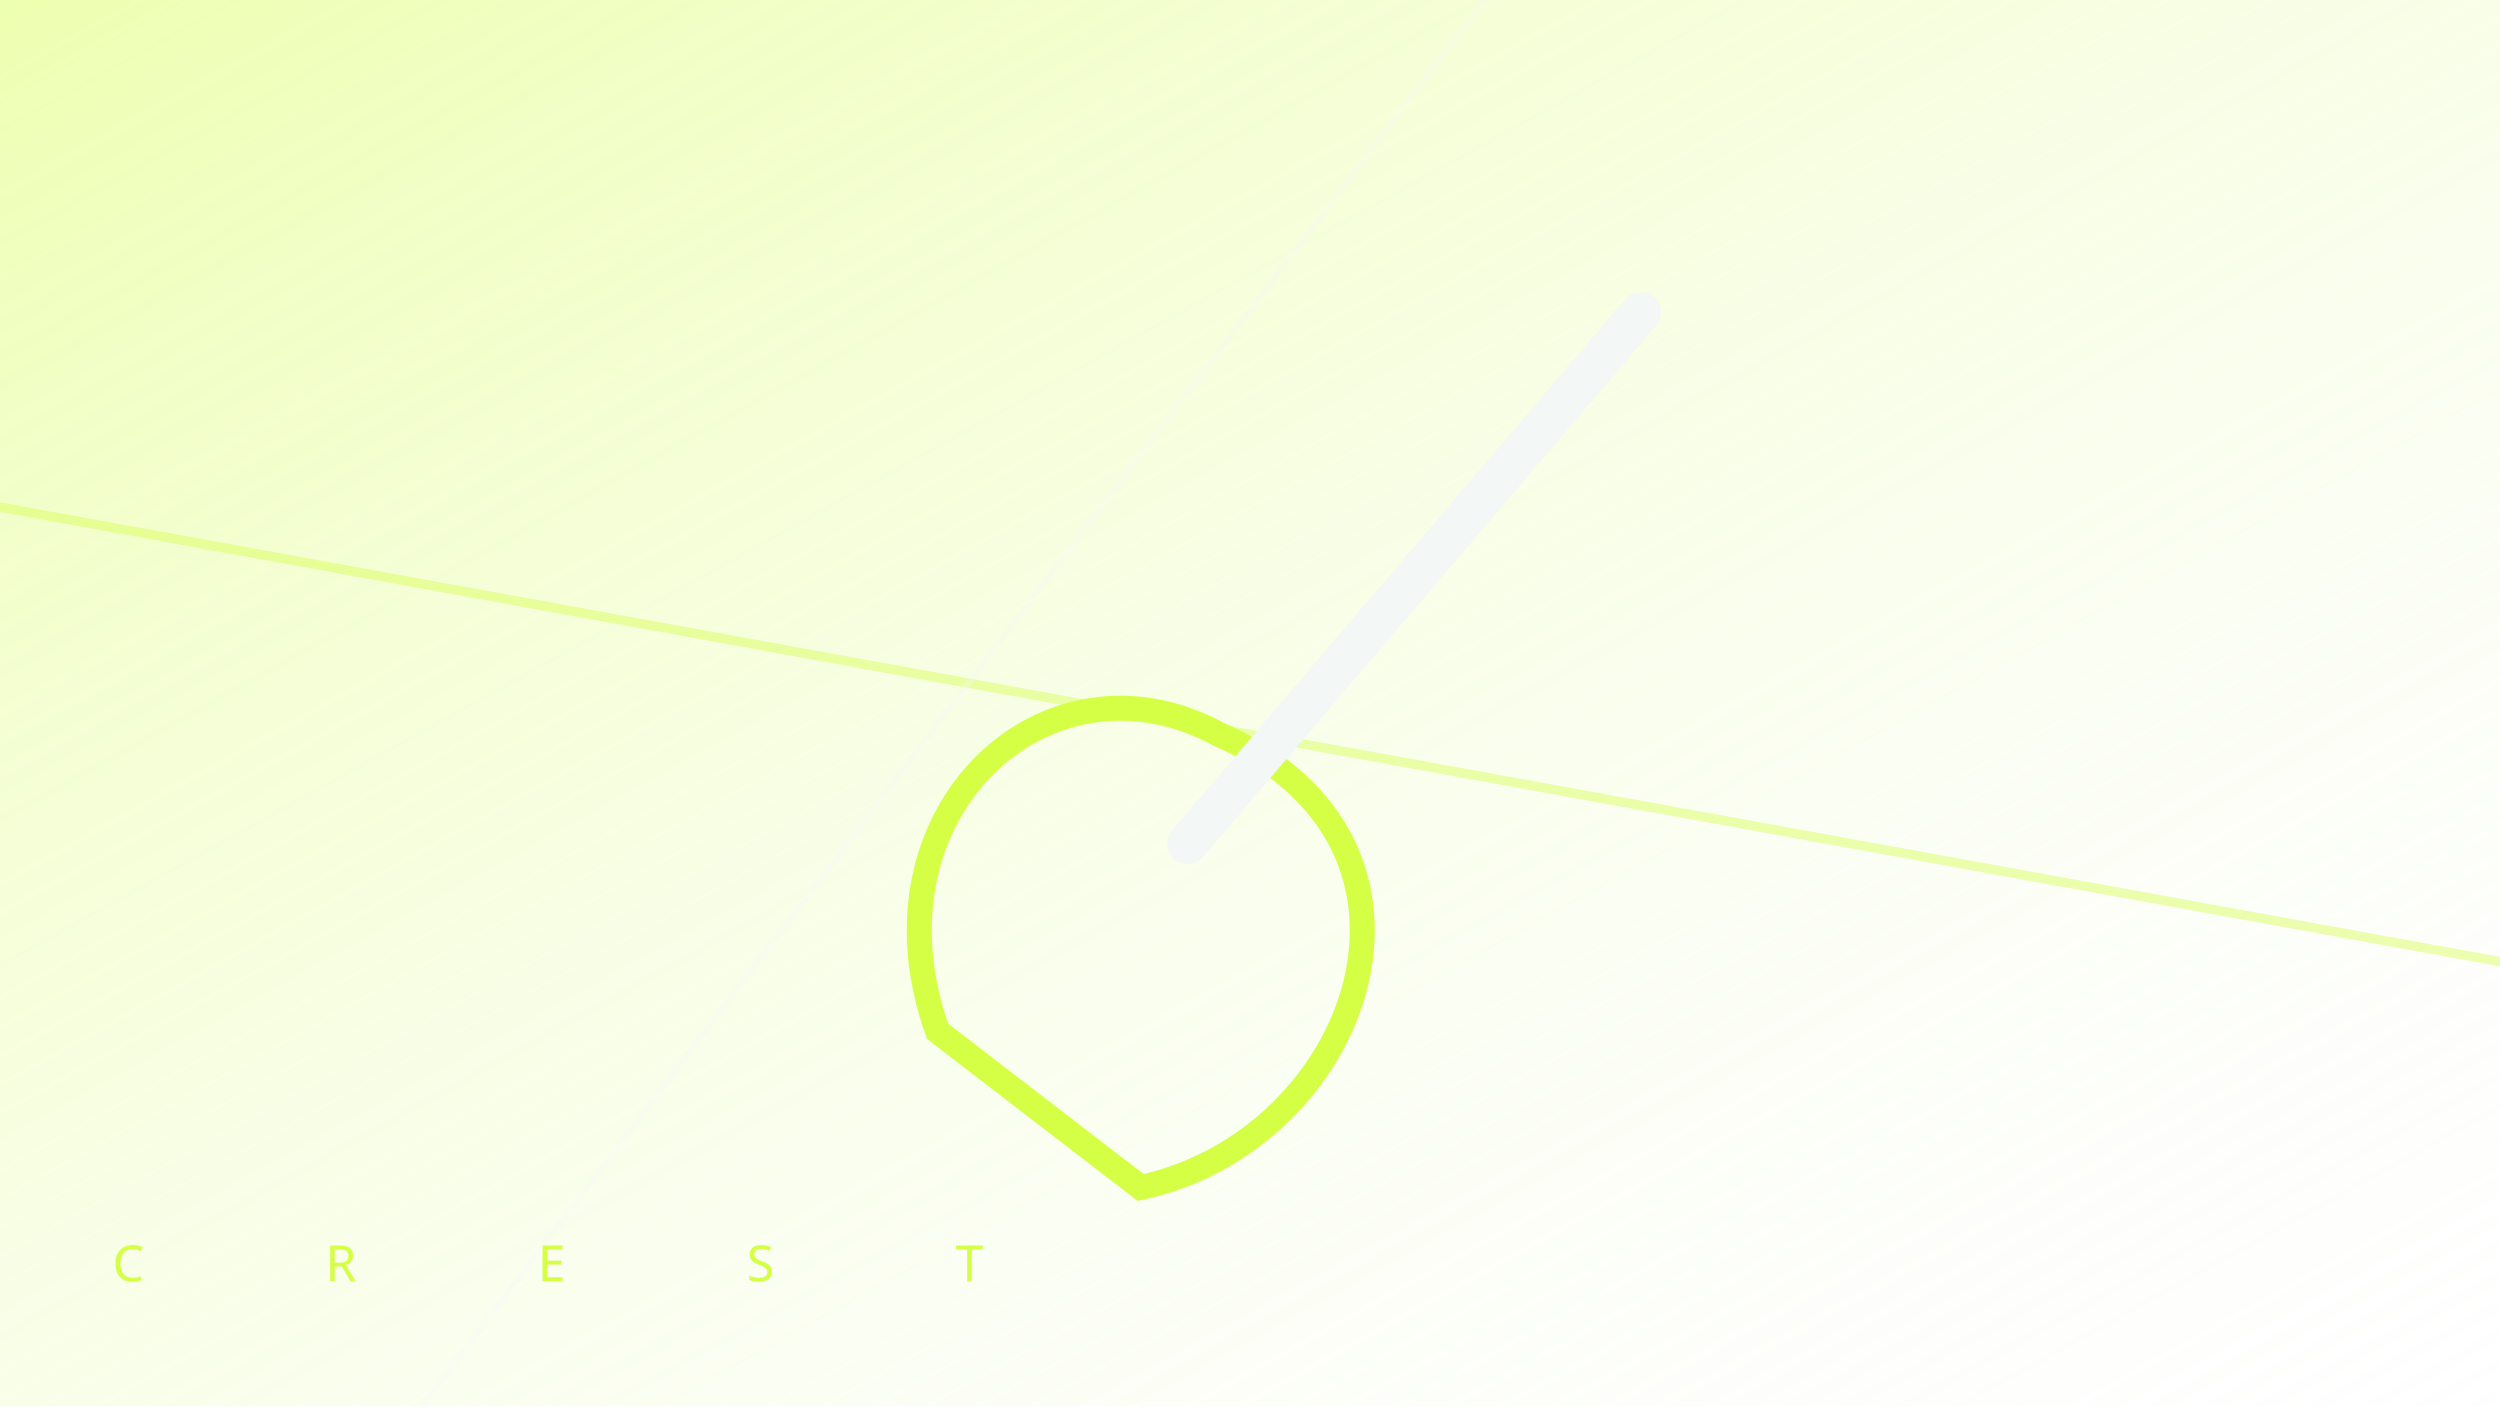
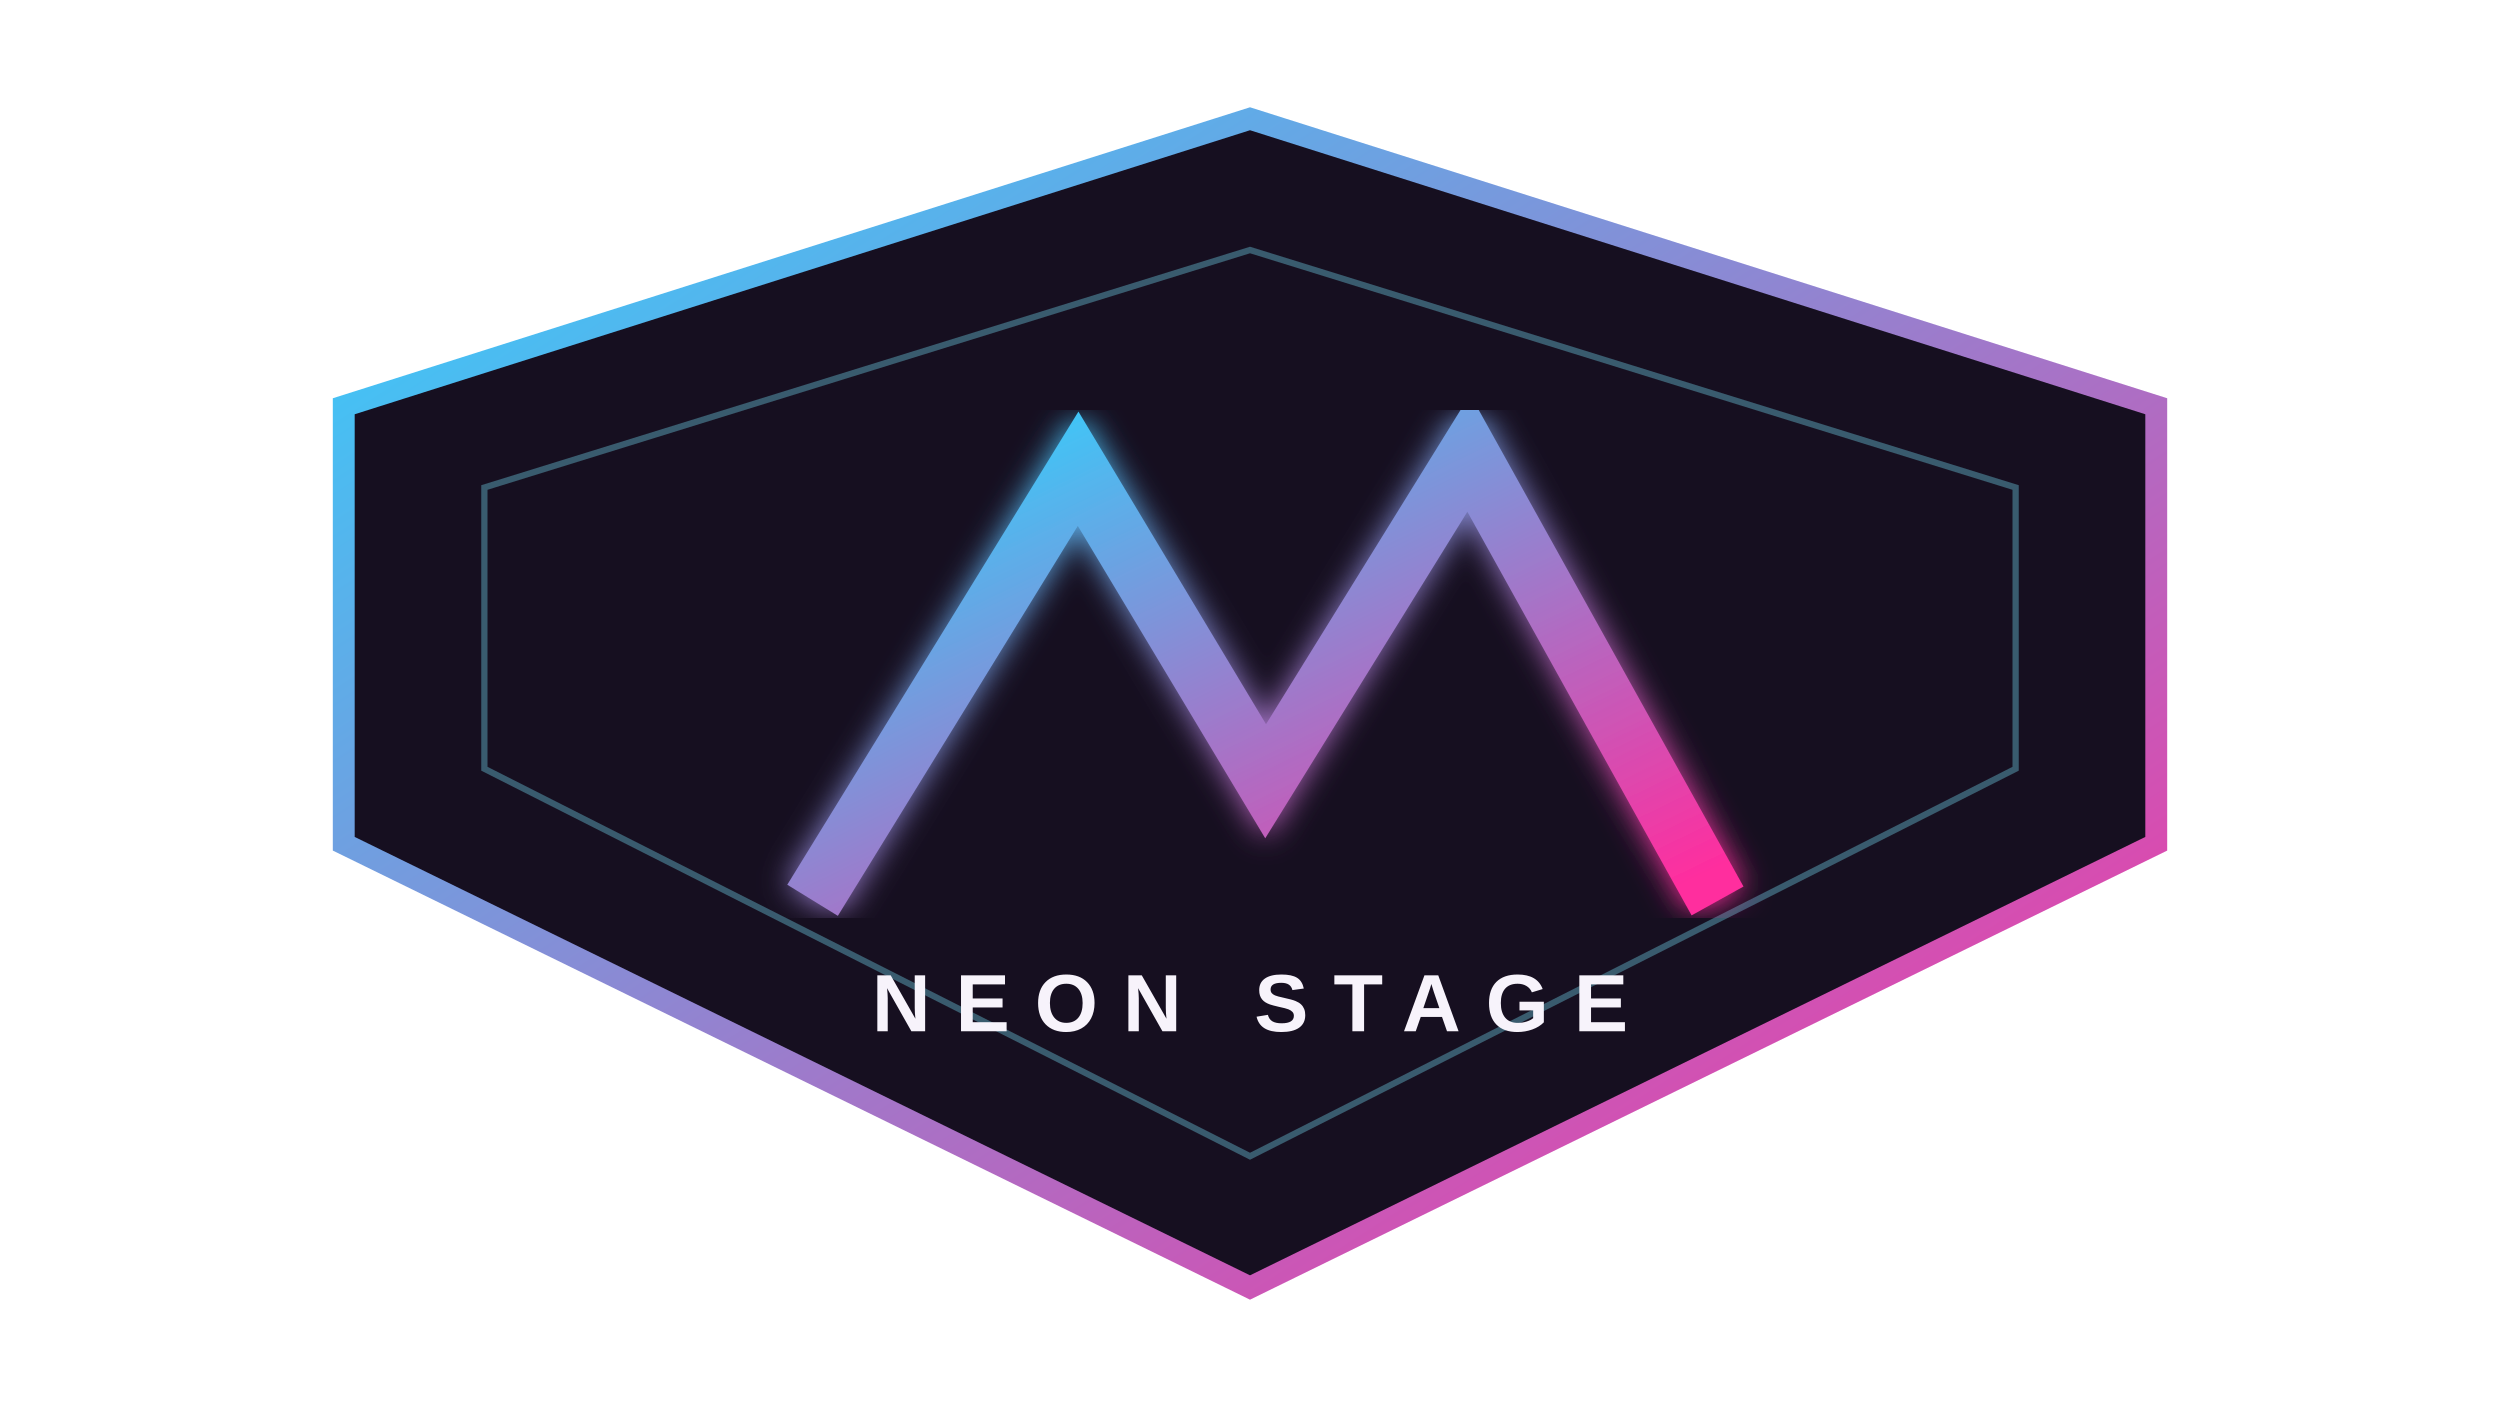
<svg xmlns="http://www.w3.org/2000/svg" width="800" height="450" viewBox="0 0 800 450">
  <defs>
-     <linearGradient id="g55" x1="0" y1="0" x2="1" y2="1">
-       <stop offset="0" stop-color="#D5FF45" stop-opacity=".42" />
-       <stop offset="1" stop-color="#F3F7F5" stop-opacity=".04" />
+     <linearGradient id="n" x1="0" y1="0" x2="1" y2="1">
+       <stop stop-color="#2DD4FF" />
+       <stop offset="1" stop-color="#FF2D9E" />
    </linearGradient>
+     <filter id="g">
+       <feGaussianBlur stdDeviation="5" result="b" />
+       <feMerge>
+         <feMergeNode in="b" />
+         <feMergeNode in="SourceGraphic" />
+       </feMerge>
+     </filter>
  </defs>
-   <rect width="800" height="450" fill="url(#g55)" />
-   <path d="M-40 155 L840 315" stroke="#D5FF45" stroke-opacity=".42" stroke-width="3" />
-   <path d="M135 450 L475 0" stroke="#F3F7F5" stroke-opacity=".32" stroke-width="2" />
-   <path d="M300 330 C275 260 335 205 390 235 C470 270 435 365 365 380 Z" fill="none" stroke="#D5FF45" stroke-width="8" />
-   <path d="M380 270 L525 100" stroke="#F3F7F5" stroke-width="13" stroke-linecap="round" />
-   <text x="36" y="410" fill="#D5FF45" font-family="sans-serif" font-size="16" letter-spacing="58">CREST</text>
+   <path d="M400 38L690 130V270L400 412L110 270V130Z" fill="#160F20" stroke="url(#n)" stroke-width="7" />
+   <path d="M400 80L645 156V246L400 370L155 246V156Z" fill="none" stroke="#7CE8FF" stroke-opacity=".35" stroke-width="2" />
+   <path d="M265 280L345 150L405 250L470 145L545 280" fill="none" stroke="url(#n)" stroke-width="19" stroke-linecap="square" stroke-linejoin="miter" filter="url(#g)" />
+   <text x="400" y="330" fill="#F7F3FB" font-family="Segoe UI,Arial,sans-serif" font-size="26" font-weight="700" letter-spacing="8" text-anchor="middle">NEON STAGE</text>
</svg>
